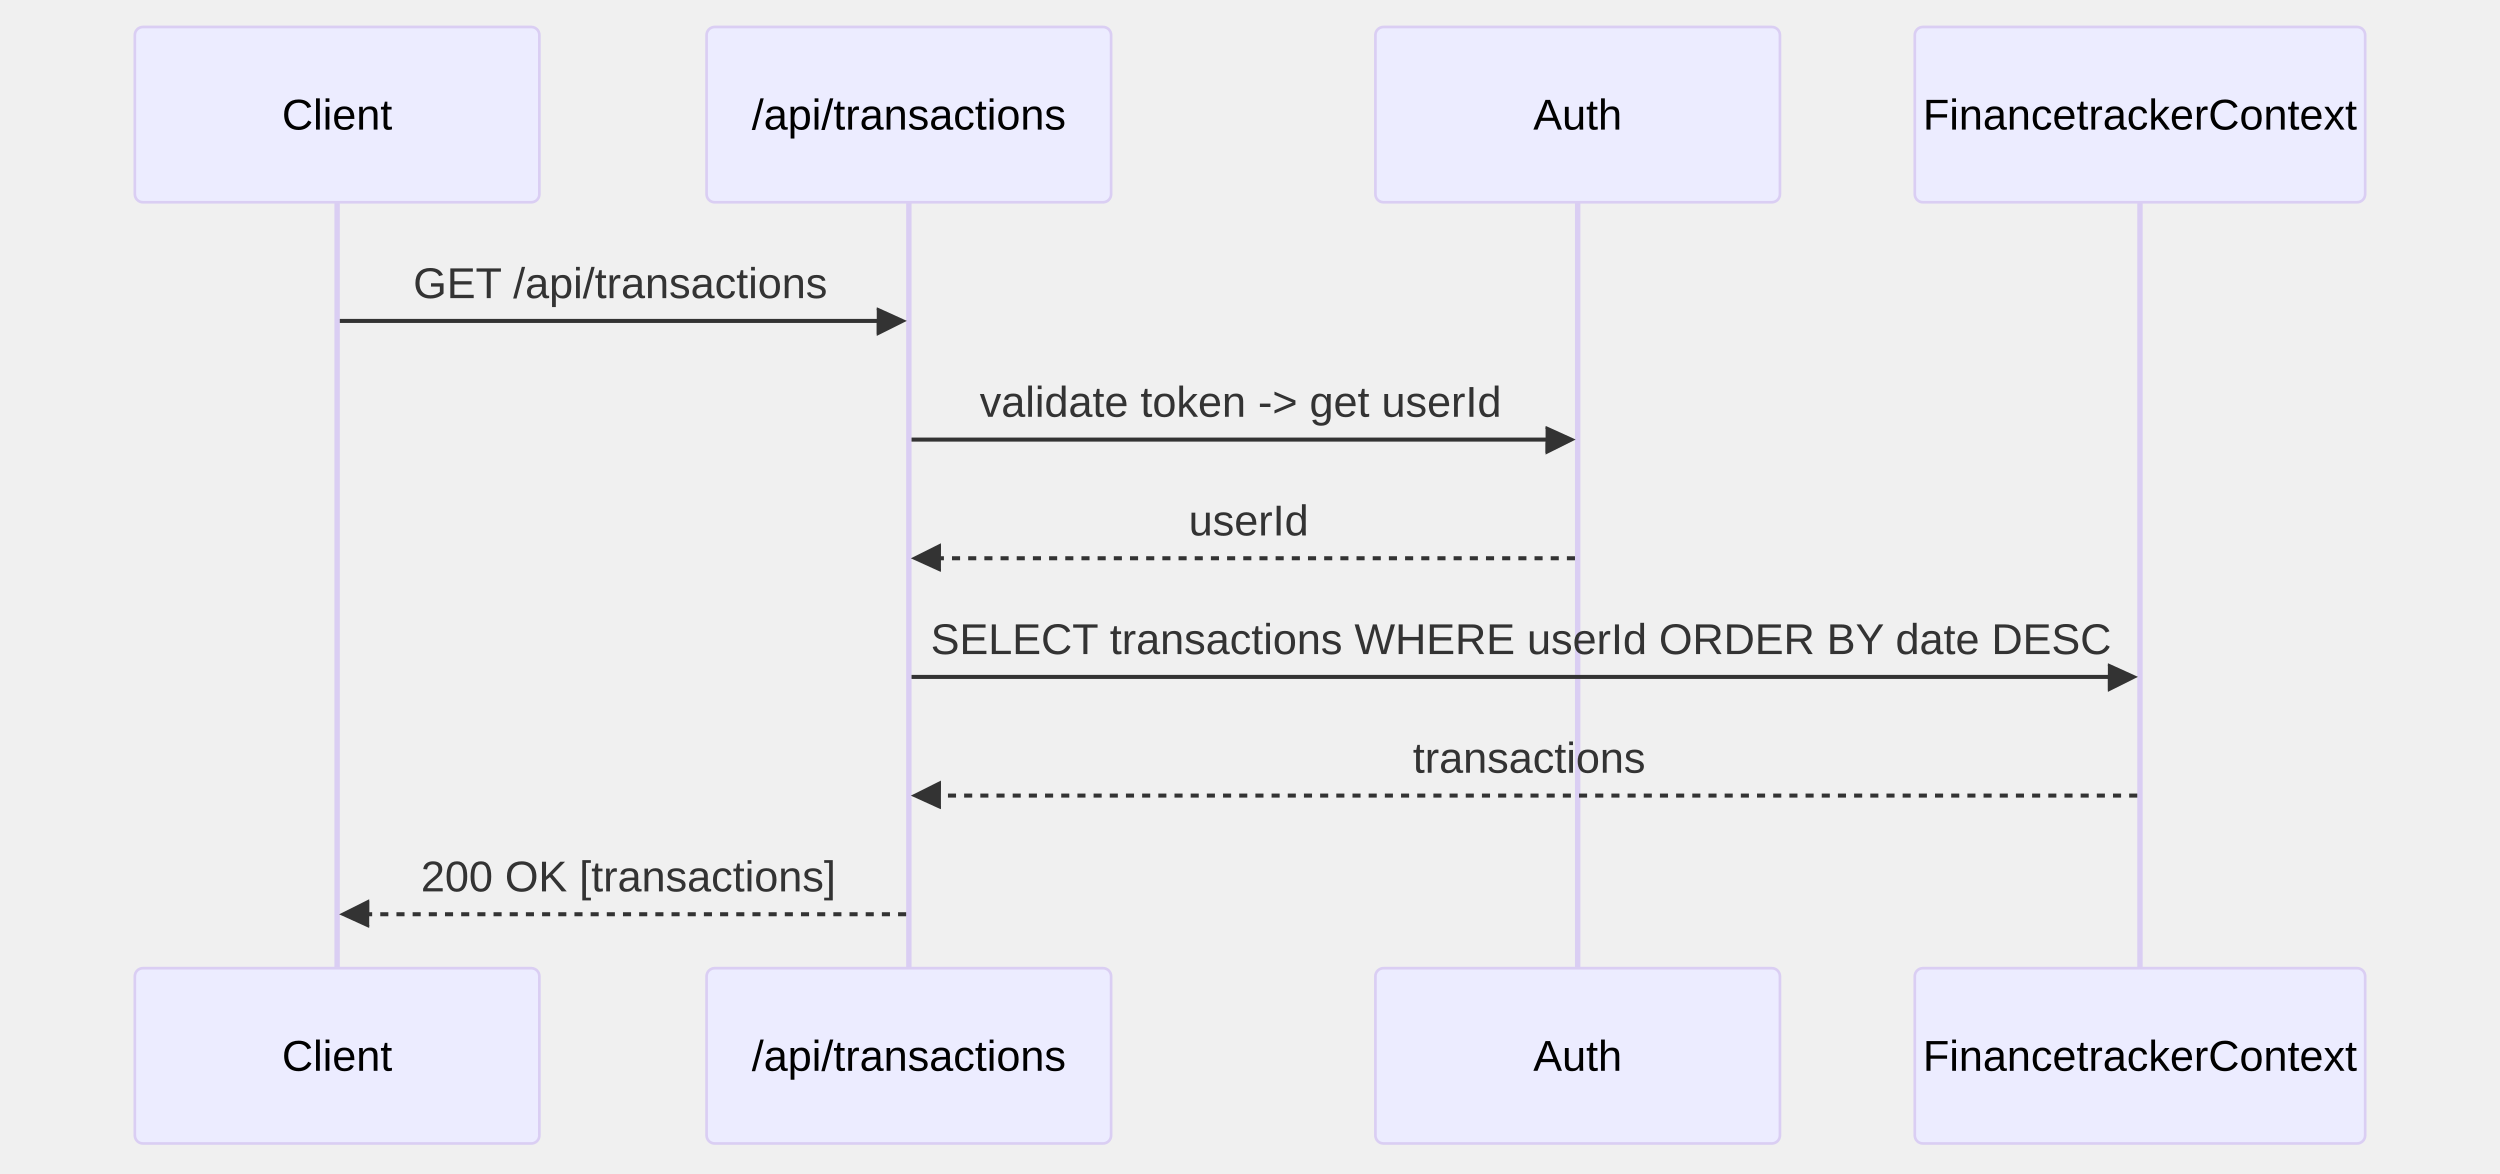
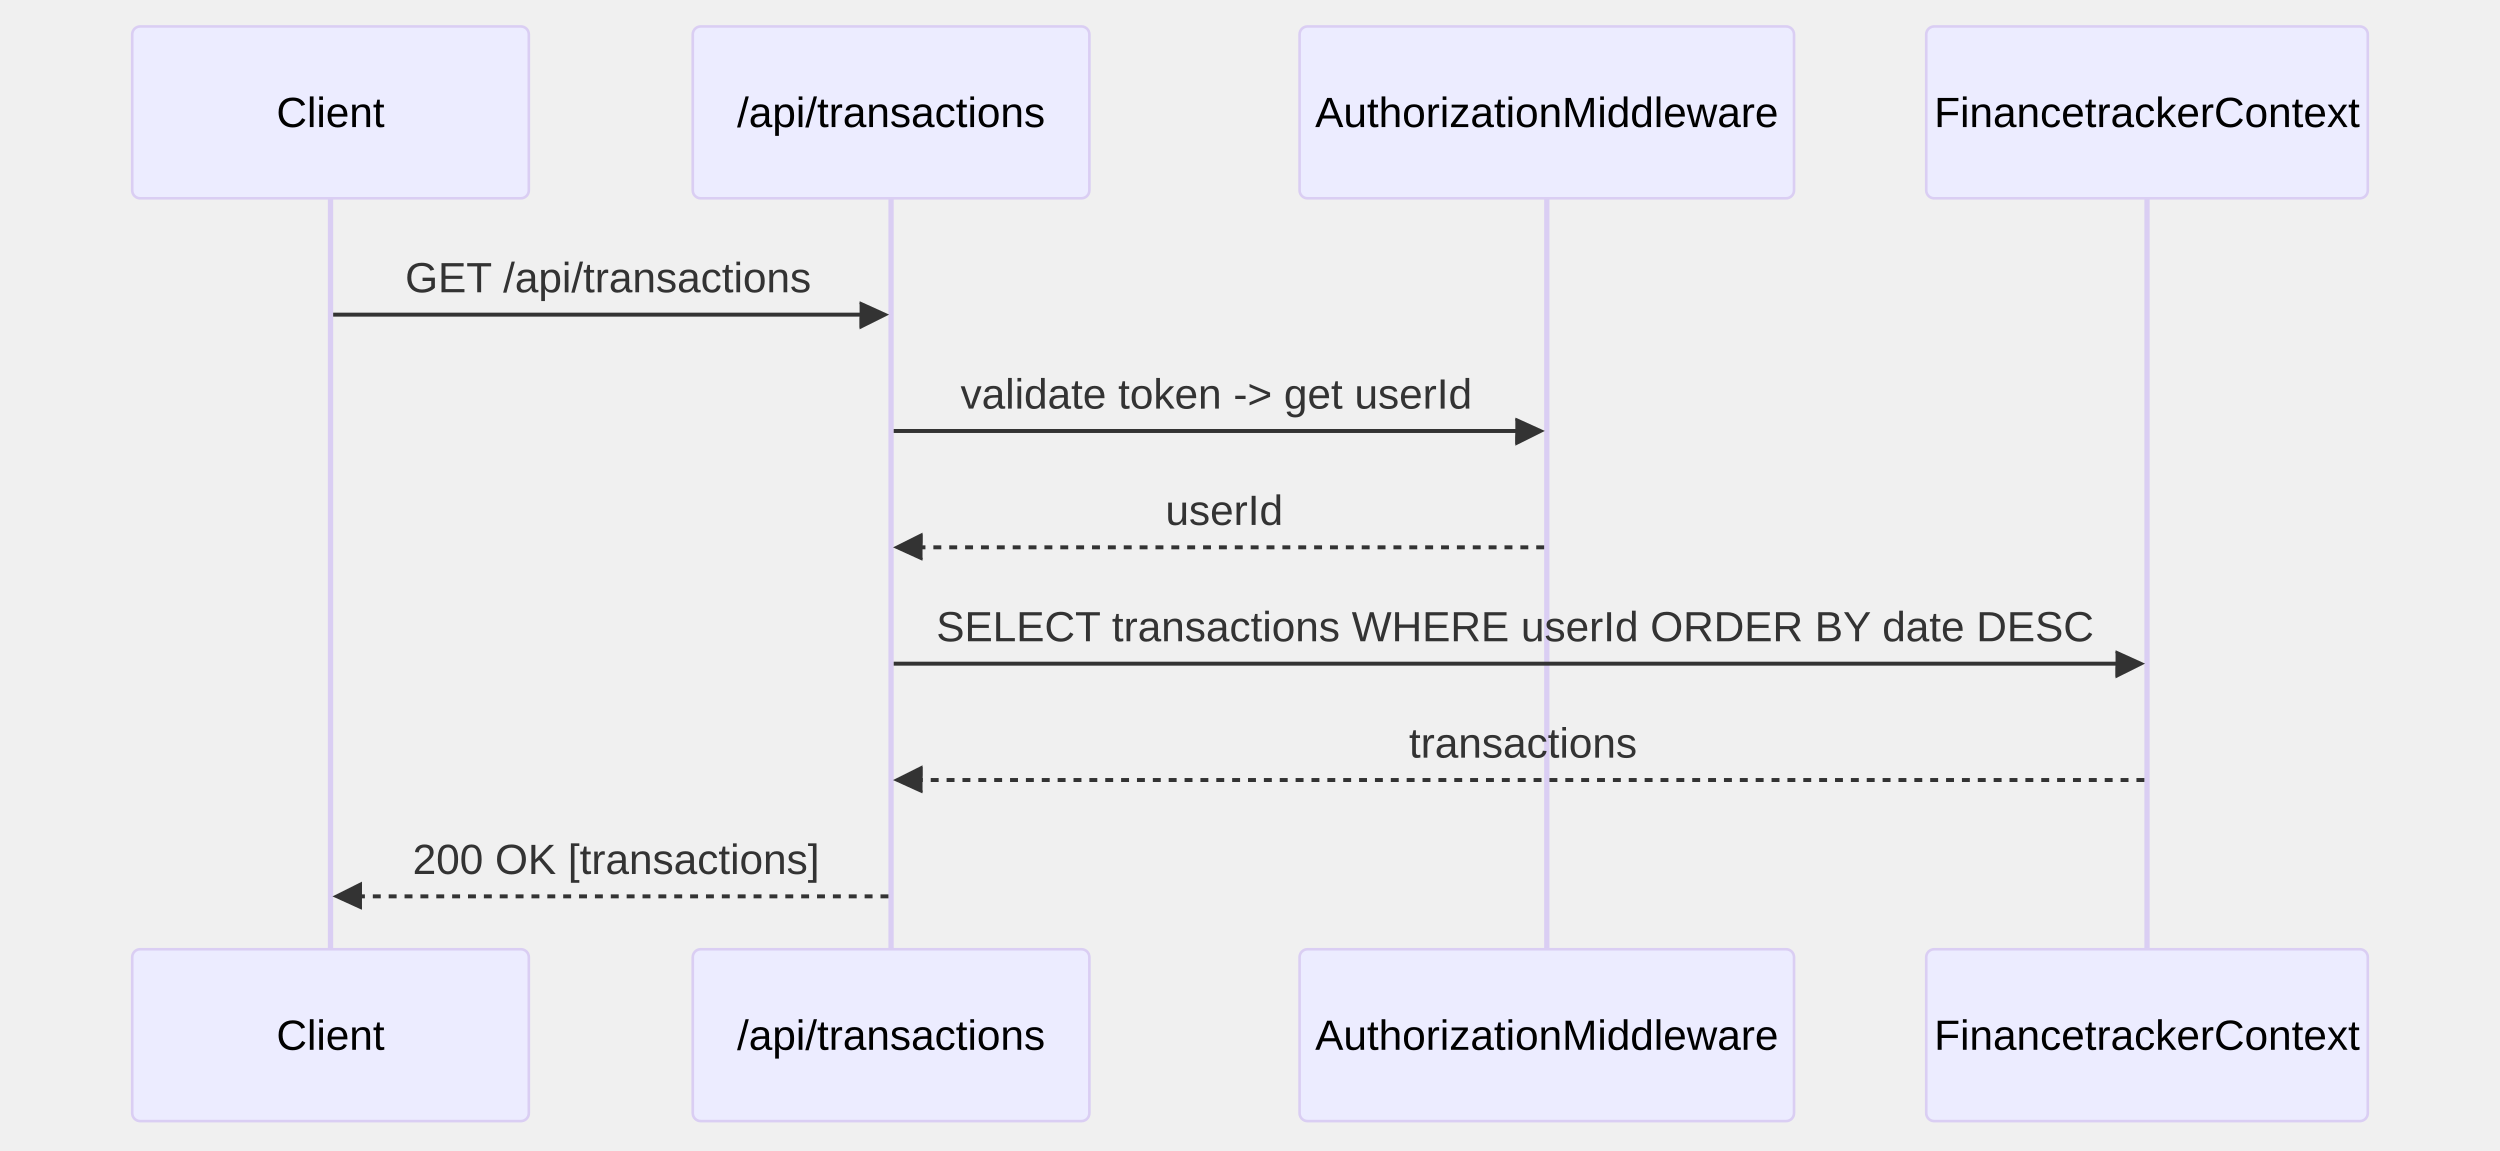
- <svg xmlns="http://www.w3.org/2000/svg" id="my-svg" width="100%" style="max-width: 927px; background-color: white;" viewBox="-50 -10 927 435" role="graphics-document document" aria-roledescription="sequence">
+ <svg xmlns="http://www.w3.org/2000/svg" id="my-svg" width="100%" style="max-width: 945.5px; background-color: white;" viewBox="-50 -10 945.5 435" role="graphics-document document" aria-roledescription="sequence">
  <g>
-     <rect x="660" y="349" fill="#eaeaea" stroke="#666" width="167" height="65" name="Db" rx="3" ry="3" class="actor actor-bottom" />
-     <text x="743.5" y="381.5" dominant-baseline="central" alignment-baseline="central" class="actor actor-box" style="text-anchor: middle; font-size: 16px; font-weight: 400;">
-       <tspan x="743.5" dy="0">FinancetrackerContext</tspan>
+     <rect x="678.5" y="349" fill="#eaeaea" stroke="#666" width="167" height="65" name="Db" rx="3" ry="3" class="actor actor-bottom" />
+     <text x="762" y="381.5" dominant-baseline="central" alignment-baseline="central" class="actor actor-box" style="text-anchor: middle; font-size: 16px; font-weight: 400;">
+       <tspan x="762" dy="0">FinancetrackerContext</tspan>
    </text>
  </g>
  <g>
-     <rect x="460" y="349" fill="#eaeaea" stroke="#666" width="150" height="65" name="Auth" rx="3" ry="3" class="actor actor-bottom" />
+     <rect x="441.5" y="349" fill="#eaeaea" stroke="#666" width="187" height="65" name="Auth" rx="3" ry="3" class="actor actor-bottom" />
    <text x="535" y="381.5" dominant-baseline="central" alignment-baseline="central" class="actor actor-box" style="text-anchor: middle; font-size: 16px; font-weight: 400;">
-       <tspan x="535" dy="0">Auth</tspan>
+       <tspan x="535" dy="0">AuthorizationMiddleware</tspan>
    </text>
  </g>
  <g>
    <rect x="212" y="349" fill="#eaeaea" stroke="#666" width="150" height="65" name="API" rx="3" ry="3" class="actor actor-bottom" />
    <text x="287" y="381.5" dominant-baseline="central" alignment-baseline="central" class="actor actor-box" style="text-anchor: middle; font-size: 16px; font-weight: 400;">
      <tspan x="287" dy="0">/api/transactions</tspan>
    </text>
  </g>
  <g>
    <rect x="0" y="349" fill="#eaeaea" stroke="#666" width="150" height="65" name="Client" rx="3" ry="3" class="actor actor-bottom" />
    <text x="75" y="381.5" dominant-baseline="central" alignment-baseline="central" class="actor actor-box" style="text-anchor: middle; font-size: 16px; font-weight: 400;">
      <tspan x="75" dy="0">Client</tspan>
    </text>
  </g>
  <g>
-     <line id="actor3" x1="743.5" y1="65" x2="743.5" y2="349" class="actor-line 200" stroke-width="0.5px" stroke="#999" name="Db" />
+     <line id="actor3" x1="762" y1="65" x2="762" y2="349" class="actor-line 200" stroke-width="0.5px" stroke="#999" name="Db" />
    <g id="root-3">
-       <rect x="660" y="0" fill="#eaeaea" stroke="#666" width="167" height="65" name="Db" rx="3" ry="3" class="actor actor-top" />
-       <text x="743.5" y="32.5" dominant-baseline="central" alignment-baseline="central" class="actor actor-box" style="text-anchor: middle; font-size: 16px; font-weight: 400;">
-         <tspan x="743.5" dy="0">FinancetrackerContext</tspan>
+       <rect x="678.5" y="0" fill="#eaeaea" stroke="#666" width="167" height="65" name="Db" rx="3" ry="3" class="actor actor-top" />
+       <text x="762" y="32.5" dominant-baseline="central" alignment-baseline="central" class="actor actor-box" style="text-anchor: middle; font-size: 16px; font-weight: 400;">
+         <tspan x="762" dy="0">FinancetrackerContext</tspan>
      </text>
    </g>
  </g>
  <g>
    <line id="actor2" x1="535" y1="65" x2="535" y2="349" class="actor-line 200" stroke-width="0.5px" stroke="#999" name="Auth" />
    <g id="root-2">
-       <rect x="460" y="0" fill="#eaeaea" stroke="#666" width="150" height="65" name="Auth" rx="3" ry="3" class="actor actor-top" />
+       <rect x="441.5" y="0" fill="#eaeaea" stroke="#666" width="187" height="65" name="Auth" rx="3" ry="3" class="actor actor-top" />
      <text x="535" y="32.5" dominant-baseline="central" alignment-baseline="central" class="actor actor-box" style="text-anchor: middle; font-size: 16px; font-weight: 400;">
-         <tspan x="535" dy="0">Auth</tspan>
+         <tspan x="535" dy="0">AuthorizationMiddleware</tspan>
      </text>
    </g>
  </g>
  <g>
    <line id="actor1" x1="287" y1="65" x2="287" y2="349" class="actor-line 200" stroke-width="0.5px" stroke="#999" name="API" />
    <g id="root-1">
      <rect x="212" y="0" fill="#eaeaea" stroke="#666" width="150" height="65" name="API" rx="3" ry="3" class="actor actor-top" />
      <text x="287" y="32.5" dominant-baseline="central" alignment-baseline="central" class="actor actor-box" style="text-anchor: middle; font-size: 16px; font-weight: 400;">
        <tspan x="287" dy="0">/api/transactions</tspan>
      </text>
    </g>
  </g>
  <g>
    <line id="actor0" x1="75" y1="65" x2="75" y2="349" class="actor-line 200" stroke-width="0.5px" stroke="#999" name="Client" />
    <g id="root-0">
      <rect x="0" y="0" fill="#eaeaea" stroke="#666" width="150" height="65" name="Client" rx="3" ry="3" class="actor actor-top" />
      <text x="75" y="32.5" dominant-baseline="central" alignment-baseline="central" class="actor actor-box" style="text-anchor: middle; font-size: 16px; font-weight: 400;">
        <tspan x="75" dy="0">Client</tspan>
      </text>
    </g>
  </g>
  <style>#my-svg{font-family:"trebuchet ms",verdana,arial,sans-serif;font-size:16px;fill:#333;}@keyframes edge-animation-frame{from{stroke-dashoffset:0;}}@keyframes dash{to{stroke-dashoffset:0;}}#my-svg .edge-animation-slow{stroke-dasharray:9,5!important;stroke-dashoffset:900;animation:dash 50s linear infinite;stroke-linecap:round;}#my-svg .edge-animation-fast{stroke-dasharray:9,5!important;stroke-dashoffset:900;animation:dash 20s linear infinite;stroke-linecap:round;}#my-svg .error-icon{fill:#552222;}#my-svg .error-text{fill:#552222;stroke:#552222;}#my-svg .edge-thickness-normal{stroke-width:1px;}#my-svg .edge-thickness-thick{stroke-width:3.5px;}#my-svg .edge-pattern-solid{stroke-dasharray:0;}#my-svg .edge-thickness-invisible{stroke-width:0;fill:none;}#my-svg .edge-pattern-dashed{stroke-dasharray:3;}#my-svg .edge-pattern-dotted{stroke-dasharray:2;}#my-svg .marker{fill:#333333;stroke:#333333;}#my-svg .marker.cross{stroke:#333333;}#my-svg svg{font-family:"trebuchet ms",verdana,arial,sans-serif;font-size:16px;}#my-svg p{margin:0;}#my-svg .actor{stroke:hsl(259.626, 59.777%, 87.902%);fill:#ECECFF;}#my-svg text.actor&gt;tspan{fill:black;stroke:none;}#my-svg .actor-line{stroke:hsl(259.626, 59.777%, 87.902%);}#my-svg .innerArc{stroke-width:1.5;stroke-dasharray:none;}#my-svg .messageLine0{stroke-width:1.5;stroke-dasharray:none;stroke:#333;}#my-svg .messageLine1{stroke-width:1.5;stroke-dasharray:2,2;stroke:#333;}#my-svg #arrowhead path{fill:#333;stroke:#333;}#my-svg .sequenceNumber{fill:white;}#my-svg #sequencenumber{fill:#333;}#my-svg #crosshead path{fill:#333;stroke:#333;}#my-svg .messageText{fill:#333;stroke:none;}#my-svg .labelBox{stroke:hsl(259.626, 59.777%, 87.902%);fill:#ECECFF;}#my-svg .labelText,#my-svg .labelText&gt;tspan{fill:black;stroke:none;}#my-svg .loopText,#my-svg .loopText&gt;tspan{fill:black;stroke:none;}#my-svg .loopLine{stroke-width:2px;stroke-dasharray:2,2;stroke:hsl(259.626, 59.777%, 87.902%);fill:hsl(259.626, 59.777%, 87.902%);}#my-svg .note{stroke:#aaaa33;fill:#fff5ad;}#my-svg .noteText,#my-svg .noteText&gt;tspan{fill:black;stroke:none;}#my-svg .activation0{fill:#f4f4f4;stroke:#666;}#my-svg .activation1{fill:#f4f4f4;stroke:#666;}#my-svg .activation2{fill:#f4f4f4;stroke:#666;}#my-svg .actorPopupMenu{position:absolute;}#my-svg .actorPopupMenuPanel{position:absolute;fill:#ECECFF;box-shadow:0px 8px 16px 0px rgba(0,0,0,0.2);filter:drop-shadow(3px 5px 2px rgb(0 0 0 / 0.4));}#my-svg .actor-man line{stroke:hsl(259.626, 59.777%, 87.902%);fill:#ECECFF;}#my-svg .actor-man circle,#my-svg line{stroke:hsl(259.626, 59.777%, 87.902%);fill:#ECECFF;stroke-width:2px;}#my-svg :root{--mermaid-font-family:"trebuchet ms",verdana,arial,sans-serif;}</style>
  <g />
  <defs>
    <symbol id="computer" width="24" height="24">
      <path transform="scale(.5)" d="M2 2v13h20v-13h-20zm18 11h-16v-9h16v9zm-10.228 6l.466-1h3.524l.467 1h-4.457zm14.228 3h-24l2-6h2.104l-1.33 4h18.45l-1.297-4h2.073l2 6zm-5-10h-14v-7h14v7z" />
    </symbol>
  </defs>
  <defs>
    <symbol id="database" fill-rule="evenodd" clip-rule="evenodd">
      <path transform="scale(.5)" d="M12.258.001l.256.004.255.005.253.008.251.01.249.012.247.015.246.016.242.019.241.02.239.023.236.024.233.027.231.028.229.031.225.032.223.034.22.036.217.038.214.04.211.041.208.043.205.045.201.046.198.048.194.05.191.051.187.053.183.054.18.056.175.057.172.059.168.06.163.061.16.063.155.064.15.066.074.033.073.033.071.034.07.034.069.035.068.035.067.035.066.035.064.036.064.036.062.036.06.036.06.037.058.037.058.037.055.038.055.038.053.038.052.038.051.039.05.039.048.039.047.039.045.04.044.04.043.04.041.04.04.041.039.041.037.041.036.041.034.041.033.042.032.042.03.042.029.042.027.042.026.043.024.043.023.043.021.043.02.043.018.044.017.043.015.044.013.044.012.044.011.045.009.044.007.045.006.045.004.045.002.045.001.045v17l-.001.045-.002.045-.004.045-.006.045-.007.045-.009.044-.011.045-.012.044-.013.044-.015.044-.017.043-.018.044-.02.043-.021.043-.023.043-.024.043-.026.043-.027.042-.029.042-.03.042-.032.042-.033.042-.034.041-.036.041-.037.041-.039.041-.04.041-.041.04-.043.04-.044.04-.045.04-.047.039-.048.039-.05.039-.051.039-.052.038-.053.038-.055.038-.055.038-.058.037-.058.037-.06.037-.06.036-.062.036-.064.036-.064.036-.066.035-.067.035-.068.035-.069.035-.07.034-.071.034-.073.033-.074.033-.15.066-.155.064-.16.063-.163.061-.168.06-.172.059-.175.057-.18.056-.183.054-.187.053-.191.051-.194.05-.198.048-.201.046-.205.045-.208.043-.211.041-.214.04-.217.038-.22.036-.223.034-.225.032-.229.031-.231.028-.233.027-.236.024-.239.023-.241.02-.242.019-.246.016-.247.015-.249.012-.251.01-.253.008-.255.005-.256.004-.258.001-.258-.001-.256-.004-.255-.005-.253-.008-.251-.01-.249-.012-.247-.015-.245-.016-.243-.019-.241-.02-.238-.023-.236-.024-.234-.027-.231-.028-.228-.031-.226-.032-.223-.034-.22-.036-.217-.038-.214-.04-.211-.041-.208-.043-.204-.045-.201-.046-.198-.048-.195-.05-.19-.051-.187-.053-.184-.054-.179-.056-.176-.057-.172-.059-.167-.06-.164-.061-.159-.063-.155-.064-.151-.066-.074-.033-.072-.033-.072-.034-.07-.034-.069-.035-.068-.035-.067-.035-.066-.035-.064-.036-.063-.036-.062-.036-.061-.036-.06-.037-.058-.037-.057-.037-.056-.038-.055-.038-.053-.038-.052-.038-.051-.039-.049-.039-.049-.039-.046-.039-.046-.04-.044-.04-.043-.04-.041-.04-.04-.041-.039-.041-.037-.041-.036-.041-.034-.041-.033-.042-.032-.042-.03-.042-.029-.042-.027-.042-.026-.043-.024-.043-.023-.043-.021-.043-.02-.043-.018-.044-.017-.043-.015-.044-.013-.044-.012-.044-.011-.045-.009-.044-.007-.045-.006-.045-.004-.045-.002-.045-.001-.045v-17l.001-.045.002-.045.004-.045.006-.045.007-.045.009-.044.011-.045.012-.044.013-.044.015-.044.017-.043.018-.044.02-.043.021-.043.023-.043.024-.043.026-.043.027-.042.029-.042.03-.042.032-.042.033-.042.034-.041.036-.041.037-.041.039-.041.04-.041.041-.04.043-.04.044-.04.046-.04.046-.039.049-.039.049-.039.051-.039.052-.038.053-.038.055-.038.056-.038.057-.037.058-.037.06-.037.061-.036.062-.036.063-.036.064-.036.066-.035.067-.035.068-.035.069-.035.07-.034.072-.034.072-.033.074-.033.151-.066.155-.064.159-.063.164-.061.167-.06.172-.059.176-.057.179-.056.184-.054.187-.053.19-.051.195-.05.198-.048.201-.046.204-.045.208-.043.211-.041.214-.04.217-.038.22-.036.223-.034.226-.032.228-.031.231-.028.234-.027.236-.024.238-.023.241-.02.243-.019.245-.016.247-.015.249-.012.251-.01.253-.008.255-.005.256-.004.258-.001.258.001zm-9.258 20.499v.01l.001.021.003.021.004.022.005.021.006.022.007.022.009.023.01.022.011.023.012.023.013.023.015.023.016.024.017.023.018.024.019.024.021.024.022.025.023.024.024.025.052.049.056.05.061.051.066.051.07.051.075.051.079.052.084.052.088.052.092.052.097.052.102.051.105.052.11.052.114.051.119.051.123.051.127.05.131.05.135.05.139.048.144.049.147.047.152.047.155.047.16.045.163.045.167.043.171.043.176.041.178.041.183.039.187.039.19.037.194.035.197.035.202.033.204.031.209.03.212.029.216.027.219.025.222.024.226.021.23.02.233.018.236.016.24.015.243.012.246.01.249.008.253.005.256.004.259.001.26-.001.257-.004.254-.005.25-.008.247-.011.244-.012.241-.014.237-.016.233-.018.231-.021.226-.021.224-.024.22-.026.216-.027.212-.028.21-.031.205-.031.202-.034.198-.034.194-.036.191-.037.187-.039.183-.04.179-.04.175-.042.172-.043.168-.044.163-.045.16-.046.155-.046.152-.047.148-.048.143-.049.139-.049.136-.05.131-.05.126-.05.123-.051.118-.052.114-.051.11-.052.106-.052.101-.052.096-.052.092-.052.088-.053.083-.051.079-.052.074-.052.07-.051.065-.051.06-.051.056-.05.051-.05.023-.024.023-.025.021-.024.02-.024.019-.024.018-.024.017-.024.015-.023.014-.024.013-.023.012-.023.01-.023.01-.022.008-.022.006-.022.006-.022.004-.022.004-.021.001-.021.001-.021v-4.127l-.077.055-.08.053-.083.054-.085.053-.087.052-.09.052-.093.051-.095.05-.097.05-.1.049-.102.049-.105.048-.106.047-.109.047-.111.046-.114.045-.115.045-.118.044-.12.043-.122.042-.124.042-.126.041-.128.04-.13.04-.132.038-.134.038-.135.037-.138.037-.139.035-.142.035-.143.034-.144.033-.147.032-.148.031-.15.03-.151.03-.153.029-.154.027-.156.027-.158.026-.159.025-.161.024-.162.023-.163.022-.165.021-.166.02-.167.019-.169.018-.169.017-.171.016-.173.015-.173.014-.175.013-.175.012-.177.011-.178.01-.179.008-.179.008-.181.006-.182.005-.182.004-.184.003-.184.002h-.37l-.184-.002-.184-.003-.182-.004-.182-.005-.181-.006-.179-.008-.179-.008-.178-.01-.176-.011-.176-.012-.175-.013-.173-.014-.172-.015-.171-.016-.17-.017-.169-.018-.167-.019-.166-.02-.165-.021-.163-.022-.162-.023-.161-.024-.159-.025-.157-.026-.156-.027-.155-.027-.153-.029-.151-.03-.15-.03-.148-.031-.146-.032-.145-.033-.143-.034-.141-.035-.14-.035-.137-.037-.136-.037-.134-.038-.132-.038-.13-.04-.128-.04-.126-.041-.124-.042-.122-.042-.12-.044-.117-.043-.116-.045-.113-.045-.112-.046-.109-.047-.106-.047-.105-.048-.102-.049-.1-.049-.097-.05-.095-.05-.093-.052-.09-.051-.087-.052-.085-.053-.083-.054-.08-.054-.077-.054v4.127zm0-5.654v.011l.001.021.003.021.004.021.005.022.006.022.007.022.009.022.01.022.011.023.012.023.013.023.015.024.016.023.017.024.018.024.019.024.021.024.022.024.023.025.024.024.052.05.056.05.061.05.066.051.07.051.075.052.079.051.084.052.088.052.092.052.097.052.102.052.105.052.11.051.114.051.119.052.123.05.127.051.131.05.135.049.139.049.144.048.147.048.152.047.155.046.16.045.163.045.167.044.171.042.176.042.178.04.183.04.187.038.19.037.194.036.197.034.202.033.204.032.209.03.212.028.216.027.219.025.222.024.226.022.23.02.233.018.236.016.24.014.243.012.246.01.249.008.253.006.256.003.259.001.26-.001.257-.003.254-.006.25-.008.247-.01.244-.012.241-.015.237-.016.233-.018.231-.02.226-.022.224-.024.22-.025.216-.027.212-.029.21-.03.205-.032.202-.033.198-.035.194-.036.191-.037.187-.039.183-.039.179-.041.175-.042.172-.043.168-.044.163-.045.16-.045.155-.047.152-.047.148-.048.143-.048.139-.05.136-.049.131-.05.126-.051.123-.051.118-.051.114-.052.11-.052.106-.052.101-.052.096-.052.092-.052.088-.052.083-.052.079-.052.074-.051.07-.052.065-.051.06-.05.056-.051.051-.049.023-.025.023-.024.021-.025.02-.024.019-.024.018-.024.017-.024.015-.023.014-.023.013-.024.012-.022.01-.023.01-.023.008-.022.006-.022.006-.022.004-.021.004-.022.001-.021.001-.021v-4.139l-.077.054-.08.054-.083.054-.085.052-.087.053-.09.051-.093.051-.095.051-.097.05-.1.049-.102.049-.105.048-.106.047-.109.047-.111.046-.114.045-.115.044-.118.044-.12.044-.122.042-.124.042-.126.041-.128.04-.13.039-.132.039-.134.038-.135.037-.138.036-.139.036-.142.035-.143.033-.144.033-.147.033-.148.031-.15.03-.151.03-.153.028-.154.028-.156.027-.158.026-.159.025-.161.024-.162.023-.163.022-.165.021-.166.02-.167.019-.169.018-.169.017-.171.016-.173.015-.173.014-.175.013-.175.012-.177.011-.178.009-.179.009-.179.007-.181.007-.182.005-.182.004-.184.003-.184.002h-.37l-.184-.002-.184-.003-.182-.004-.182-.005-.181-.007-.179-.007-.179-.009-.178-.009-.176-.011-.176-.012-.175-.013-.173-.014-.172-.015-.171-.016-.17-.017-.169-.018-.167-.019-.166-.02-.165-.021-.163-.022-.162-.023-.161-.024-.159-.025-.157-.026-.156-.027-.155-.028-.153-.028-.151-.03-.15-.03-.148-.031-.146-.033-.145-.033-.143-.033-.141-.035-.14-.036-.137-.036-.136-.037-.134-.038-.132-.039-.13-.039-.128-.04-.126-.041-.124-.042-.122-.043-.12-.043-.117-.044-.116-.044-.113-.046-.112-.046-.109-.046-.106-.047-.105-.048-.102-.049-.1-.049-.097-.05-.095-.051-.093-.051-.09-.051-.087-.053-.085-.052-.083-.054-.08-.054-.077-.054v4.139zm0-5.666v.011l.001.02.003.022.004.021.005.022.006.021.007.022.009.023.01.022.011.023.012.023.013.023.015.023.016.024.017.024.018.023.019.024.021.025.022.024.023.024.024.025.052.05.056.05.061.05.066.051.07.051.075.052.079.051.084.052.088.052.092.052.097.052.102.052.105.051.11.052.114.051.119.051.123.051.127.05.131.05.135.05.139.049.144.048.147.048.152.047.155.046.16.045.163.045.167.043.171.043.176.042.178.04.183.04.187.038.19.037.194.036.197.034.202.033.204.032.209.03.212.028.216.027.219.025.222.024.226.021.23.02.233.018.236.017.24.014.243.012.246.01.249.008.253.006.256.003.259.001.26-.001.257-.003.254-.006.25-.008.247-.01.244-.013.241-.014.237-.016.233-.018.231-.02.226-.022.224-.024.22-.025.216-.027.212-.029.21-.03.205-.032.202-.033.198-.035.194-.036.191-.037.187-.039.183-.039.179-.041.175-.042.172-.043.168-.044.163-.045.16-.045.155-.047.152-.047.148-.048.143-.049.139-.049.136-.049.131-.051.126-.05.123-.051.118-.052.114-.051.11-.052.106-.052.101-.052.096-.052.092-.052.088-.052.083-.052.079-.052.074-.052.07-.051.065-.051.06-.051.056-.05.051-.049.023-.025.023-.025.021-.024.02-.024.019-.024.018-.024.017-.024.015-.023.014-.024.013-.023.012-.023.01-.022.01-.023.008-.022.006-.022.006-.022.004-.022.004-.021.001-.021.001-.021v-4.153l-.077.054-.08.054-.083.053-.085.053-.087.053-.09.051-.093.051-.095.051-.097.05-.1.049-.102.048-.105.048-.106.048-.109.046-.111.046-.114.046-.115.044-.118.044-.12.043-.122.043-.124.042-.126.041-.128.04-.13.039-.132.039-.134.038-.135.037-.138.036-.139.036-.142.034-.143.034-.144.033-.147.032-.148.032-.15.03-.151.03-.153.028-.154.028-.156.027-.158.026-.159.024-.161.024-.162.023-.163.023-.165.021-.166.02-.167.019-.169.018-.169.017-.171.016-.173.015-.173.014-.175.013-.175.012-.177.01-.178.01-.179.009-.179.007-.181.006-.182.006-.182.004-.184.003-.184.001-.185.001-.185-.001-.184-.001-.184-.003-.182-.004-.182-.006-.181-.006-.179-.007-.179-.009-.178-.01-.176-.01-.176-.012-.175-.013-.173-.014-.172-.015-.171-.016-.17-.017-.169-.018-.167-.019-.166-.02-.165-.021-.163-.023-.162-.023-.161-.024-.159-.024-.157-.026-.156-.027-.155-.028-.153-.028-.151-.03-.15-.03-.148-.032-.146-.032-.145-.033-.143-.034-.141-.034-.14-.036-.137-.036-.136-.037-.134-.038-.132-.039-.13-.039-.128-.041-.126-.041-.124-.041-.122-.043-.12-.043-.117-.044-.116-.044-.113-.046-.112-.046-.109-.046-.106-.048-.105-.048-.102-.048-.1-.05-.097-.049-.095-.051-.093-.051-.09-.052-.087-.052-.085-.053-.083-.053-.08-.054-.077-.054v4.153zm8.74-8.179l-.257.004-.254.005-.25.008-.247.011-.244.012-.241.014-.237.016-.233.018-.231.021-.226.022-.224.023-.22.026-.216.027-.212.028-.21.031-.205.032-.202.033-.198.034-.194.036-.191.038-.187.038-.183.04-.179.041-.175.042-.172.043-.168.043-.163.045-.16.046-.155.046-.152.048-.148.048-.143.048-.139.049-.136.05-.131.05-.126.051-.123.051-.118.051-.114.052-.11.052-.106.052-.101.052-.096.052-.092.052-.088.052-.083.052-.079.052-.074.051-.07.052-.065.051-.06.05-.056.05-.051.05-.023.025-.023.024-.021.024-.02.025-.019.024-.018.024-.017.023-.015.024-.014.023-.013.023-.012.023-.01.023-.01.022-.008.022-.006.023-.006.021-.004.022-.004.021-.001.021-.001.021.001.021.001.021.004.021.004.022.006.021.006.023.008.022.01.022.01.023.012.023.013.023.014.023.015.024.017.023.018.024.019.024.02.025.021.024.023.024.023.025.051.05.056.05.06.05.065.051.07.052.074.051.079.052.083.052.088.052.092.052.096.052.101.052.106.052.11.052.114.052.118.051.123.051.126.051.131.05.136.05.139.049.143.048.148.048.152.048.155.046.16.046.163.045.168.043.172.043.175.042.179.041.183.04.187.038.191.038.194.036.198.034.202.033.205.032.21.031.212.028.216.027.22.026.224.023.226.022.231.021.233.018.237.016.241.014.244.012.247.011.25.008.254.005.257.004.26.001.26-.001.257-.004.254-.005.25-.008.247-.011.244-.012.241-.014.237-.016.233-.018.231-.021.226-.022.224-.023.22-.026.216-.027.212-.028.21-.031.205-.032.202-.033.198-.034.194-.036.191-.038.187-.038.183-.04.179-.041.175-.042.172-.043.168-.043.163-.045.16-.046.155-.046.152-.048.148-.048.143-.048.139-.049.136-.05.131-.05.126-.051.123-.051.118-.051.114-.052.11-.052.106-.052.101-.052.096-.052.092-.052.088-.052.083-.052.079-.052.074-.051.07-.052.065-.051.06-.05.056-.05.051-.05.023-.025.023-.024.021-.024.02-.025.019-.024.018-.024.017-.023.015-.024.014-.023.013-.023.012-.023.01-.023.01-.022.008-.022.006-.023.006-.021.004-.022.004-.021.001-.021.001-.021-.001-.021-.001-.021-.004-.021-.004-.022-.006-.021-.006-.023-.008-.022-.01-.022-.01-.023-.012-.023-.013-.023-.014-.023-.015-.024-.017-.023-.018-.024-.019-.024-.02-.025-.021-.024-.023-.024-.023-.025-.051-.05-.056-.05-.06-.05-.065-.051-.07-.052-.074-.051-.079-.052-.083-.052-.088-.052-.092-.052-.096-.052-.101-.052-.106-.052-.11-.052-.114-.052-.118-.051-.123-.051-.126-.051-.131-.05-.136-.05-.139-.049-.143-.048-.148-.048-.152-.048-.155-.046-.16-.046-.163-.045-.168-.043-.172-.043-.175-.042-.179-.041-.183-.04-.187-.038-.191-.038-.194-.036-.198-.034-.202-.033-.205-.032-.21-.031-.212-.028-.216-.027-.22-.026-.224-.023-.226-.022-.231-.021-.233-.018-.237-.016-.241-.014-.244-.012-.247-.011-.25-.008-.254-.005-.257-.004-.26-.001-.26.001z" />
    </symbol>
  </defs>
  <defs>
    <symbol id="clock" width="24" height="24">
      <path transform="scale(.5)" d="M12 2c5.514 0 10 4.486 10 10s-4.486 10-10 10-10-4.486-10-10 4.486-10 10-10zm0-2c-6.627 0-12 5.373-12 12s5.373 12 12 12 12-5.373 12-12-5.373-12-12-12zm5.848 12.459c.202.038.202.333.001.372-1.907.361-6.045 1.111-6.547 1.111-.719 0-1.301-.582-1.301-1.301 0-.512.77-5.447 1.125-7.445.034-.192.312-.181.343.014l.985 6.238 5.394 1.011z" />
    </symbol>
  </defs>
  <defs>
    <marker id="arrowhead" refX="7.9" refY="5" markerUnits="userSpaceOnUse" markerWidth="12" markerHeight="12" orient="auto-start-reverse">
      <path d="M -1 0 L 10 5 L 0 10 z" />
    </marker>
  </defs>
  <defs>
    <marker id="crosshead" markerWidth="15" markerHeight="8" orient="auto" refX="4" refY="4.5">
      <path fill="none" stroke="#000000" stroke-width="1pt" d="M 1,2 L 6,7 M 6,2 L 1,7" style="stroke-dasharray: 0, 0;" />
    </marker>
  </defs>
  <defs>
    <marker id="filled-head" refX="15.5" refY="7" markerWidth="20" markerHeight="28" orient="auto">
      <path d="M 18,7 L9,13 L14,7 L9,1 Z" />
    </marker>
  </defs>
  <defs>
    <marker id="sequencenumber" refX="15" refY="15" markerWidth="60" markerHeight="40" orient="auto">
      <circle cx="15" cy="15" r="6" />
    </marker>
  </defs>
  <text x="180" y="80" text-anchor="middle" dominant-baseline="middle" alignment-baseline="middle" class="messageText" dy="1em" style="font-size: 16px; font-weight: 400;">GET /api/transactions</text>
  <line x1="76" y1="109" x2="283" y2="109" class="messageLine0" stroke-width="2" stroke="none" marker-end="url(#arrowhead)" style="fill: none;" />
  <text x="410" y="124" text-anchor="middle" dominant-baseline="middle" alignment-baseline="middle" class="messageText" dy="1em" style="font-size: 16px; font-weight: 400;">validate token -&gt; get userId</text>
  <line x1="288" y1="153" x2="531" y2="153" class="messageLine0" stroke-width="2" stroke="none" marker-end="url(#arrowhead)" style="fill: none;" />
  <text x="413" y="168" text-anchor="middle" dominant-baseline="middle" alignment-baseline="middle" class="messageText" dy="1em" style="font-size: 16px; font-weight: 400;">userId</text>
  <line x1="534" y1="197" x2="291" y2="197" class="messageLine1" stroke-width="2" stroke="none" marker-end="url(#arrowhead)" style="stroke-dasharray: 3, 3; fill: none;" />
-   <text x="514" y="212" text-anchor="middle" dominant-baseline="middle" alignment-baseline="middle" class="messageText" dy="1em" style="font-size: 16px; font-weight: 400;">SELECT transactions WHERE userId ORDER BY date DESC</text>
-   <line x1="288" y1="241" x2="739.5" y2="241" class="messageLine0" stroke-width="2" stroke="none" marker-end="url(#arrowhead)" style="fill: none;" />
-   <text x="517" y="256" text-anchor="middle" dominant-baseline="middle" alignment-baseline="middle" class="messageText" dy="1em" style="font-size: 16px; font-weight: 400;">transactions</text>
-   <line x1="742.5" y1="285" x2="291" y2="285" class="messageLine1" stroke-width="2" stroke="none" marker-end="url(#arrowhead)" style="stroke-dasharray: 3, 3; fill: none;" />
+   <text x="523" y="212" text-anchor="middle" dominant-baseline="middle" alignment-baseline="middle" class="messageText" dy="1em" style="font-size: 16px; font-weight: 400;">SELECT transactions WHERE userId ORDER BY date DESC</text>
+   <line x1="288" y1="241" x2="758" y2="241" class="messageLine0" stroke-width="2" stroke="none" marker-end="url(#arrowhead)" style="fill: none;" />
+   <text x="526" y="256" text-anchor="middle" dominant-baseline="middle" alignment-baseline="middle" class="messageText" dy="1em" style="font-size: 16px; font-weight: 400;">transactions</text>
+   <line x1="761" y1="285" x2="291" y2="285" class="messageLine1" stroke-width="2" stroke="none" marker-end="url(#arrowhead)" style="stroke-dasharray: 3, 3; fill: none;" />
  <text x="183" y="300" text-anchor="middle" dominant-baseline="middle" alignment-baseline="middle" class="messageText" dy="1em" style="font-size: 16px; font-weight: 400;">200 OK [transactions]</text>
  <line x1="286" y1="329" x2="79" y2="329" class="messageLine1" stroke-width="2" stroke="none" marker-end="url(#arrowhead)" style="stroke-dasharray: 3, 3; fill: none;" />
</svg>
